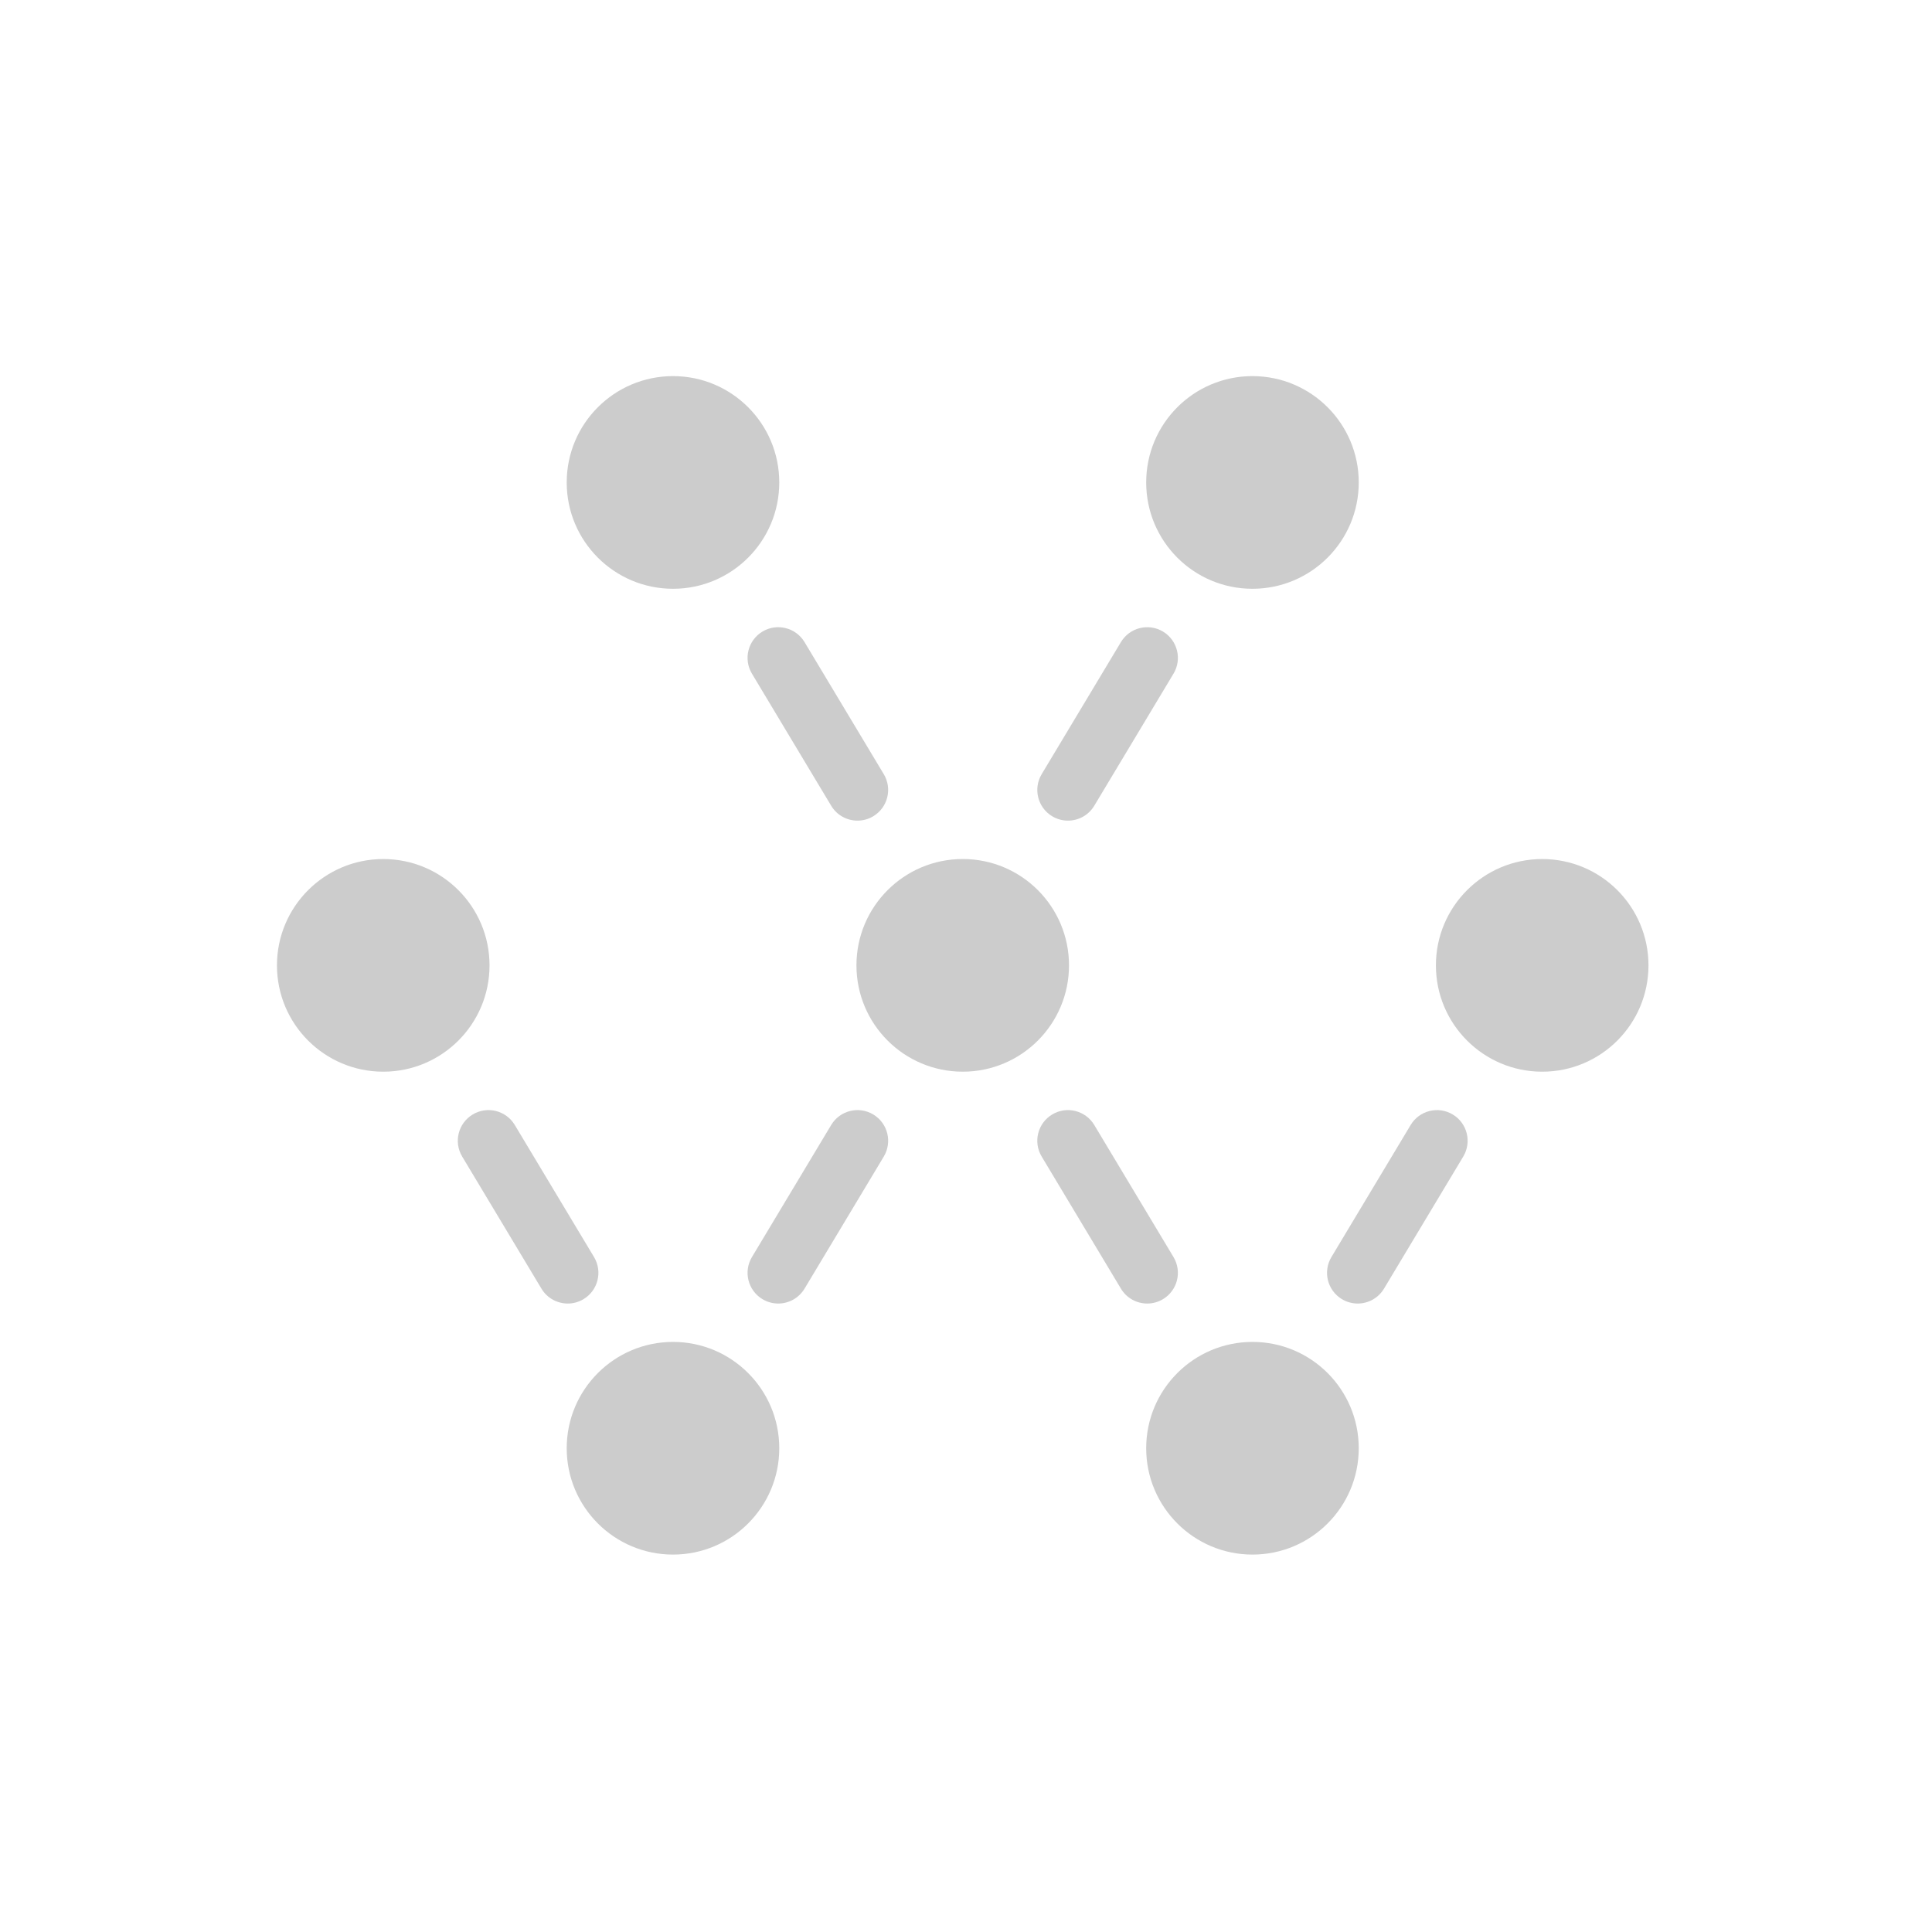
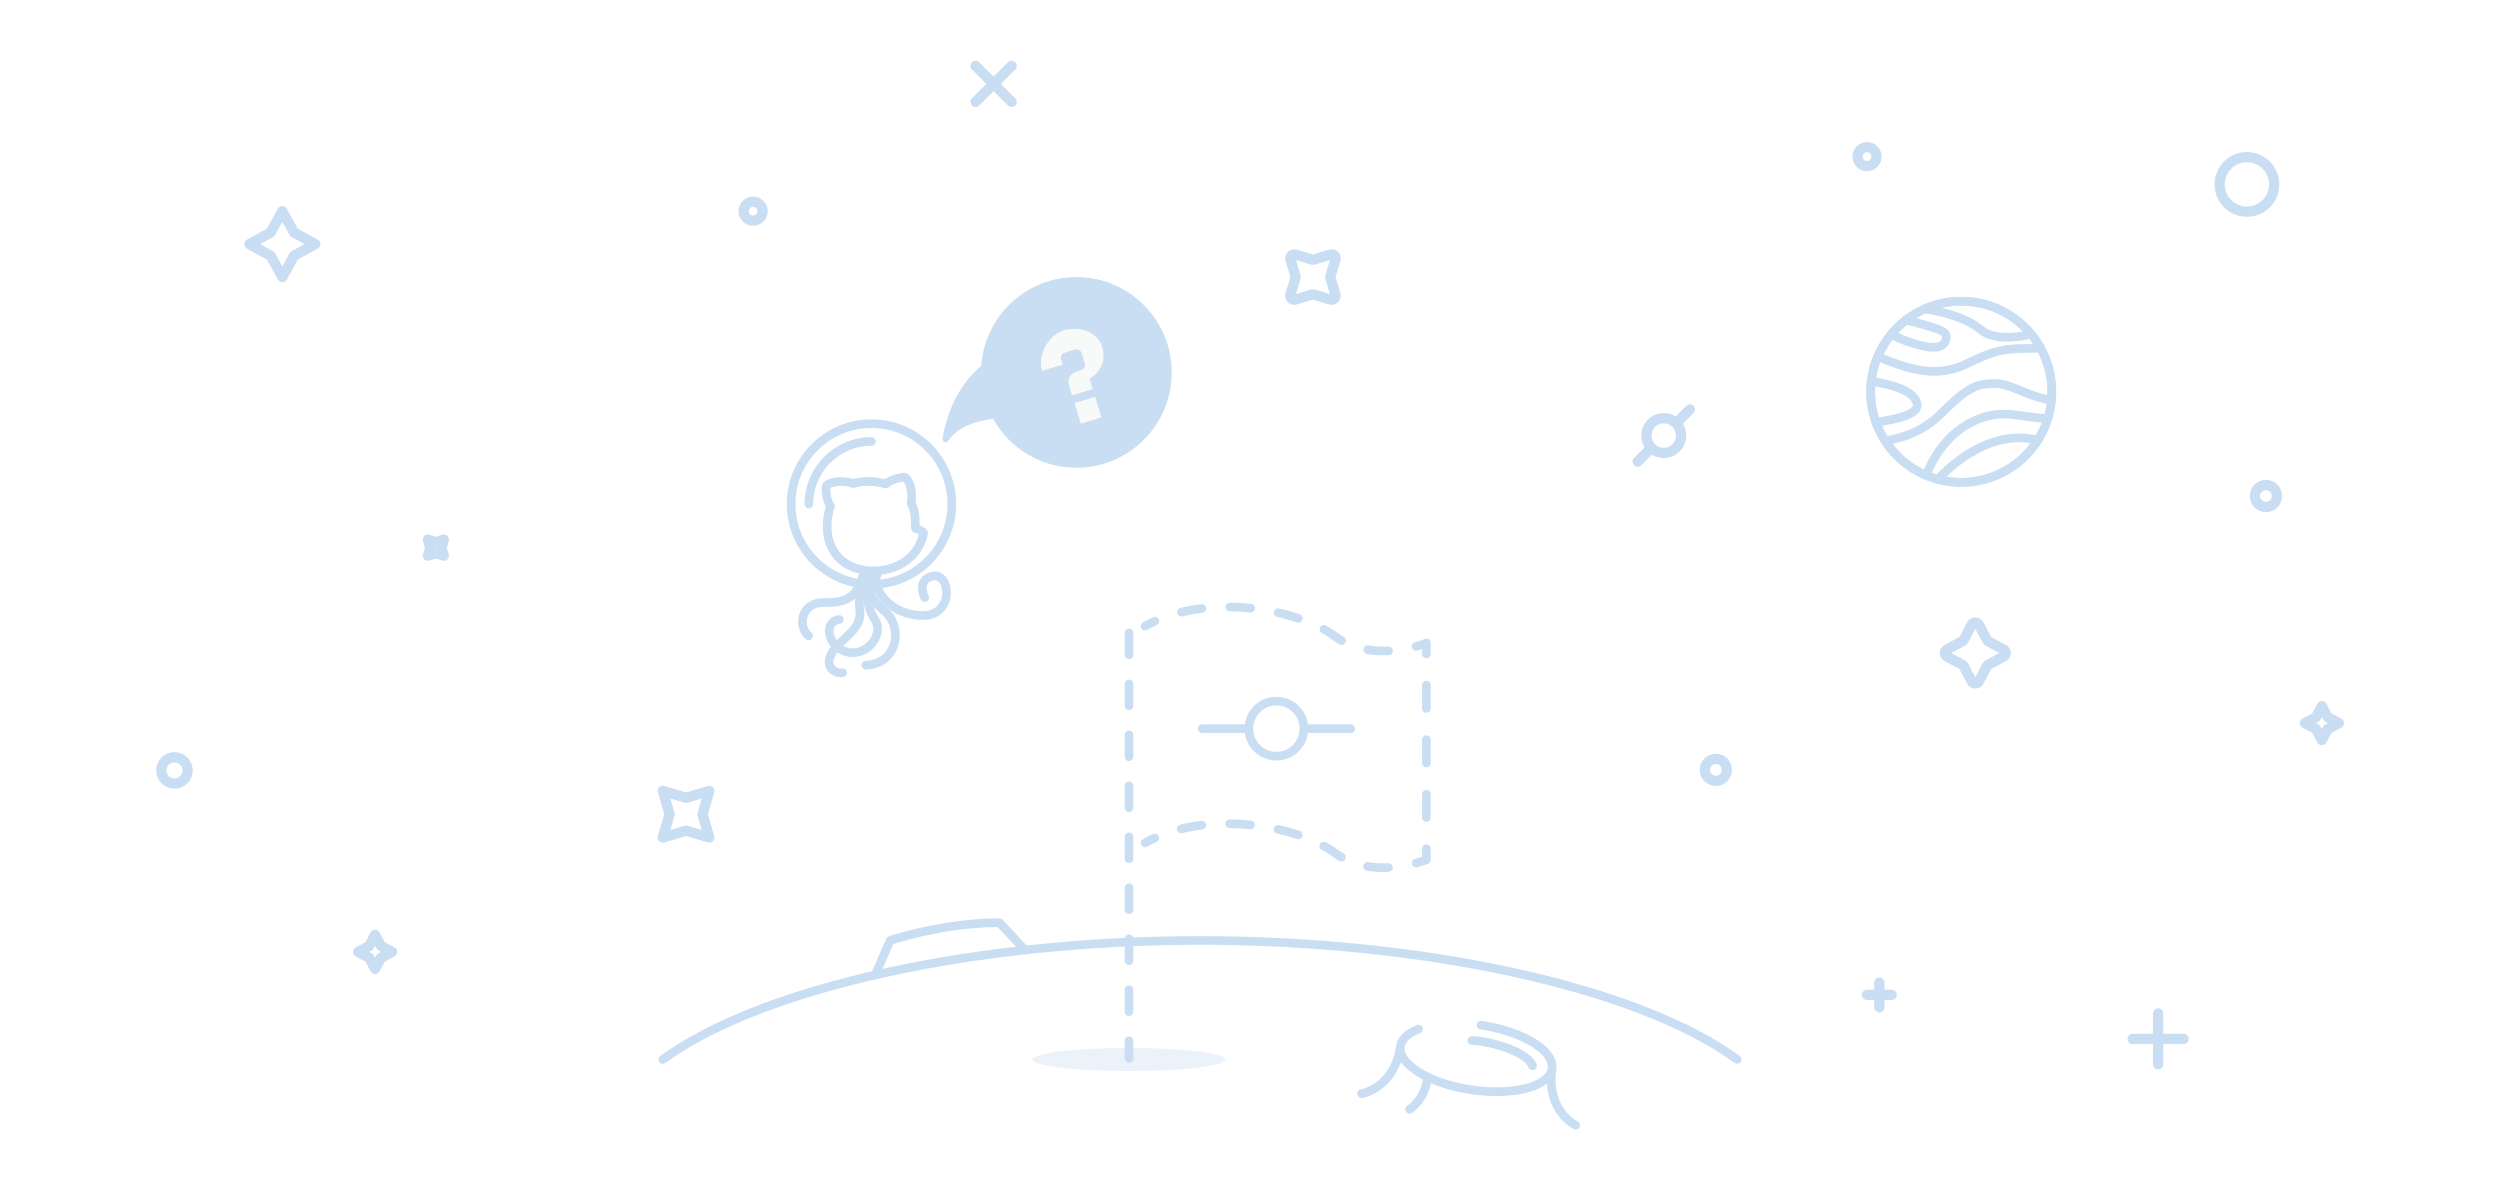
- <svg xmlns="http://www.w3.org/2000/svg" version="1.1" id="Layer_1" x="0px" y="0px" width="283.46px" height="283.46px" viewBox="0 0 283.46 283.46" enable-background="new 0 0 283.46 283.46" xml:space="preserve">
-   <g>
-     <g>
-       <g>
-         <path fill="#CCCCCC" d="M71.823,141.637c0-8.617-6.977-15.6-15.59-15.6c-8.611,0-15.598,6.982-15.598,15.6         s6.986,15.6,15.598,15.6C64.847,157.236,71.823,150.254,71.823,141.637z" />
-       </g>
-     </g>
-     <g>
-       <g>
-         <path fill="#CCCCCC" d="M114.333,212.484c0-8.615-6.977-15.6-15.59-15.6c-8.611,0-15.596,6.984-15.596,15.6         c0,8.617,6.984,15.602,15.596,15.602C107.356,228.086,114.333,221.102,114.333,212.484z" />
-       </g>
-     </g>
-     <g>
-       <g>
-         <path fill="#CCCCCC" d="M199.353,212.484c0-8.615-6.975-15.6-15.588-15.6s-15.598,6.984-15.598,15.6         c0,8.617,6.984,15.602,15.598,15.602S199.353,221.102,199.353,212.484z" />
-       </g>
-     </g>
-     <g>
-       <g>
-         <path fill="#CCCCCC" d="M241.862,141.637c0-8.617-6.977-15.6-15.59-15.6c-8.611,0-15.598,6.982-15.598,15.6         s6.986,15.6,15.598,15.6C234.886,157.236,241.862,150.254,241.862,141.637z" />
-       </g>
-     </g>
-     <g>
-       <g>
-         <g>
-           <path fill="#CCCCCC" d="M114.333,70.783c0-8.615-6.975-15.6-15.588-15.6s-15.598,6.984-15.598,15.6           c0,8.617,6.984,15.602,15.598,15.602S114.333,79.4,114.333,70.783z" />
-         </g>
-       </g>
-       <g>
-         <g>
-           <path fill="#CCCCCC" d="M125.812,120.402c-1.529,0-3.02-0.779-3.863-2.186l-11.627-19.379c-1.278-2.131-0.587-4.895,1.544-6.174           c2.131-1.278,4.896-0.587,6.174,1.544l11.627,19.379c1.278,2.131,0.587,4.895-1.544,6.174           C127.398,120.195,126.6,120.402,125.812,120.402z" />
-         </g>
-       </g>
-     </g>
-     <g>
-       <g>
-         <g>
-           <path fill="#CCCCCC" d="M156.843,141.634c0-8.615-6.975-15.6-15.588-15.6s-15.598,6.984-15.598,15.6           c0,8.617,6.984,15.602,15.598,15.602S156.843,150.251,156.843,141.634z" />
-         </g>
-       </g>
-       <g>
-         <g>
-           <path fill="#CCCCCC" d="M168.321,191.253c-1.528,0-3.019-0.779-3.862-2.186l-11.627-19.379           c-1.279-2.132-0.588-4.896,1.543-6.174c2.13-1.281,4.895-0.588,6.174,1.543l11.627,19.379c1.279,2.132,0.588,4.896-1.543,6.174           C169.908,191.046,169.109,191.253,168.321,191.253z" />
-         </g>
-       </g>
-     </g>
-     <g>
-       <g>
-         <g>
-           <path fill="#CCCCCC" d="M83.301,191.253c-1.529,0-3.02-0.779-3.863-2.186l-11.627-19.379c-1.278-2.132-0.587-4.896,1.544-6.174           c2.131-1.281,4.895-0.587,6.174,1.543l11.627,19.379c1.278,2.132,0.587,4.896-1.544,6.174           C84.887,191.046,84.089,191.253,83.301,191.253z" />
-         </g>
-       </g>
-     </g>
-     <g>
-       <g>
-         <g>
-           <path fill="#CCCCCC" d="M199.197,191.253c-0.788,0-1.586-0.207-2.312-0.643c-2.131-1.278-2.822-4.042-1.543-6.174l11.627-19.379           c1.279-2.131,4.042-2.822,6.174-1.543c2.131,1.278,2.822,4.042,1.543,6.174l-11.627,19.379           C202.216,190.474,200.726,191.253,199.197,191.253z" />
-         </g>
-       </g>
-     </g>
-     <g>
-       <g>
-         <g>
-           <path fill="#CCCCCC" d="M168.167,70.783c0-8.615,6.975-15.6,15.588-15.6s15.598,6.984,15.598,15.6           c0,8.617-6.984,15.602-15.598,15.602S168.167,79.4,168.167,70.783z" />
-         </g>
-       </g>
-       <g>
-         <g>
-           <path fill="#CCCCCC" d="M156.688,120.402c-0.788,0-1.586-0.207-2.312-0.642c-2.131-1.279-2.822-4.043-1.543-6.174l11.627-19.379           c1.279-2.131,4.042-2.821,6.174-1.544c2.131,1.279,2.822,4.043,1.543,6.174l-11.627,19.379           C159.707,119.623,158.217,120.402,156.688,120.402z" />
-         </g>
-       </g>
-     </g>
-     <g>
-       <g>
-         <g>
-           <path fill="#CCCCCC" d="M114.178,191.253c-0.788,0-1.586-0.207-2.311-0.643c-2.131-1.278-2.822-4.042-1.544-6.174l11.627-19.379           c1.278-2.131,4.043-2.823,6.174-1.543c2.131,1.278,2.822,4.042,1.544,6.174l-11.627,19.379           C117.198,190.474,115.707,191.253,114.178,191.253z" />
-         </g>
-       </g>
-     </g>
+ <svg xmlns="http://www.w3.org/2000/svg" width="288" height="138" viewBox="0 0 288 138">
+   <g fill="none" fill-rule="evenodd">
+     <path d="M134.976 42.513c.215 6.062-4.525 11.152-10.588 11.367a10.978 10.978 0 0 1-9.988-5.638c-2.16.273-4.006.987-5.036 2.37-.525.7-.85.215-.763-.267.44-2.418 1.546-5.756 4.44-8.207.38-5.542 4.895-10.013 10.57-10.214 6.06-.215 11.15 4.526 11.366 10.59" fill="#CADEF3" />
+     <path d="M123.147 44.367c-.2-.65.168-1.348.82-1.55l.59-.18a.614.614 0 0 0 .412-.775l-.365-1.184a.613.613 0 0 0-.775-.41l-1.183.364a.612.612 0 0 0-.41.774l.18.593-2.368.726c-.547-1.776.684-4.098 2.46-4.645 1.776-.545 3.916.094 4.463 1.87.78 2.534-1.46 3.688-1.46 3.688l.365 1.185-2.368.73-.364-1.186zm.636 2.072l2.37-.728.727 2.368-2.368.728-.728-2.37z" fill="#F8F9F9" />
+     <path d="M261.987 21.19a3.142 3.142 0 1 1-6.283 0 3.142 3.142 0 0 1 6.283 0zM21.608 88.688a1.51 1.51 0 1 1-3.017 0 1.51 1.51 0 0 1 3.018 0zM227.14 78.482l-.916-1.73a.472.472 0 0 0-.195-.195l-1.73-.915a.47.47 0 0 1 0-.83l1.73-.916a.47.47 0 0 0 .194-.195l.915-1.73a.47.47 0 0 1 .83 0l.915 1.73a.47.47 0 0 0 .195.196l1.73.915a.47.47 0 0 1 0 .832l-1.73.915a.472.472 0 0 0-.195.196l-.915 1.73a.47.47 0 0 1-.83 0zM148.657 33.926l.575-1.87a.452.452 0 0 0 0-.277l-.575-1.872a.47.47 0 0 1 .587-.586l1.87.576a.48.48 0 0 0 .276 0l1.87-.576c.362-.112.7.226.588.586l-.576 1.87a.484.484 0 0 0 0 .278l.576 1.87a.47.47 0 0 1-.587.587l-1.87-.576a.464.464 0 0 0-.276 0l-1.87.576a.47.47 0 0 1-.587-.587zM248.613 116.753v5.86M251.544 119.684h-5.86M116.533 7.593l-4.145 4.145M116.533 11.738l-4.145-4.145M190.25 51.593l-1.59 1.59M194.672 47.17l-1.59 1.59M190.25 51.593a2 2 0 1 0 0-2.832 2.003 2.003 0 0 0 0 2.833zM262.307 57.14a1.268 1.268 0 1 1-2.537-.002 1.268 1.268 0 0 1 2.537 0zM198.938 88.688a1.268 1.268 0 1 1-2.536 0 1.268 1.268 0 0 1 2.536 0zM267.48 85.263l-.677-1.28-1.28-.677 1.28-.678.677-1.28.677 1.28 1.28.678-1.28.677zM43.21 111.615l-.676-1.28-1.28-.677 1.28-.677.677-1.28.678 1.28 1.28.678-1.28.677zM215.08 16.957a1.09 1.09 0 1 0-.002 2.18 1.09 1.09 0 0 0 0-2.18zM86.758 23.24a1.09 1.09 0 1 0 0 2.18 1.09 1.09 0 0 0 0-2.18zM216.5 113.187v2.84M217.918 114.606h-2.84M49.29 64.01l.92-.283.924.284-.284-.922.284-.922-.923.284-.92-.284.283.922zM33.867 26.784l2.452 1.34-2.453 1.342-1.34 2.452-1.342-2.452-2.452-1.34 2.452-1.342 1.34-2.452zM80.93 93.8l.785 2.68-2.68-.785-2.684.786.787-2.68-.786-2.684 2.684.787 2.68-.787z" stroke="#CADEF3" stroke-width="1.186" stroke-linecap="round" stroke-linejoin="round" />
+     <path d="M200.117 122.044c-11.516-8.396-36.27-13.705-61.882-13.703-25.61.003-50.367 5.316-61.885 13.715" stroke="#CADEF3" stroke-linecap="round" stroke-linejoin="round" />
+     <path d="M100.82 112.32l1.725-3.98s6.018-2.046 12.584-2.046l2.963 3.15M163.413 118.556c-1.192.46-1.96 1.14-2.083 1.98-.304 2.057 3.36 4.302 8.185 5.013 4.824.71 8.98-.38 9.284-2.437.3-2.057-3.363-4.302-8.187-5.013M178.8 123.113c-.72 4.867 2.713 6.515 2.713 6.515M161.33 120.536c-.718 4.867-4.48 5.453-4.48 5.453M164.436 124.05c-.14 2.467-2.04 3.756-2.04 3.756M176.543 122.78c-.608-1.677-5.133-2.914-6.988-2.903" stroke="#CADEF3" stroke-linecap="round" stroke-linejoin="round" />
+     <path d="M141.175 122.055c0 .734-4.975 1.33-11.112 1.33-6.137 0-11.112-.596-11.112-1.33 0-.734 4.976-1.33 11.113-1.33s11.112.596 11.112 1.33" fill="#EBF2FA" />
+     <path d="M130.063 72.91v49.023" stroke="#CADEF3" stroke-linecap="round" stroke-linejoin="round" stroke-dasharray="2.517,3.356" />
+     <path d="M131.918 97.1c.364-.206.738-.397 1.12-.57" stroke="#CADEF3" stroke-linecap="round" stroke-linejoin="round" />
+     <path d="M136.075 95.49c6.415-1.56 14.066.093 17.71 2.772 2.55 1.876 5.61 1.867 7.776 1.51" stroke="#CADEF3" stroke-linecap="round" stroke-linejoin="round" stroke-dasharray="2.41,3.214" />
+     <path d="M163.13 99.428c.744-.205 1.192-.392 1.192-.392V97.78" stroke="#CADEF3" stroke-linecap="round" stroke-linejoin="round" />
+     <path d="M164.322 94.187v-17.06" stroke="#CADEF3" stroke-linecap="round" stroke-linejoin="round" stroke-dasharray="2.694,3.592" />
+     <path d="M164.322 75.33v-1.258s-.448.187-1.19.392" stroke="#CADEF3" stroke-linecap="round" stroke-linejoin="round" />
+     <path d="M159.965 74.98c-1.933.092-4.21-.232-6.18-1.683-3.94-2.896-12.566-4.594-19.248-2.325" stroke="#CADEF3" stroke-linecap="round" stroke-linejoin="round" stroke-dasharray="2.41,3.214" />
+     <path d="M133.04 71.564a14.56 14.56 0 0 0-1.122.57M150.212 83.94a3.172 3.172 0 1 1-6.344 0 3.172 3.172 0 0 1 6.344 0zM150.212 83.94h5.386M138.483 83.94h5.385M109.648 58.064c0 5.112-4.144 9.257-9.255 9.257a9.256 9.256 0 0 1 0-18.513 9.256 9.256 0 0 1 9.255 9.257zM93.185 58.064a7.208 7.208 0 0 1 7.208-7.208" stroke="#CADEF3" stroke-linecap="round" stroke-linejoin="round" />
+     <path d="M100.603 65.823c-1.07 1.688-.956 3.752.188 5.558 1.145 1.807-1.077 4.405-3.324 3.698-2.247-.708-2.582-3.507-.782-3.713M101.093 66.06c-.737 1.188.83 4.587 4.896 4.843 4.067.255 3.563-5.05 1.426-4.53-1.894.464-.89 2.467-.89 2.467" stroke="#CADEF3" stroke-linecap="round" stroke-linejoin="round" />
+     <path d="M99.522 65.97c-.64 2.34-1.458 3.52-4.538 3.443-2.84-.07-3.05 2.893-1.837 3.83M100.853 66.115c-1.322.683-2.104 1.972-1.796 4.214.308 2.24-2.4 3.347-3.258 4.942-.856 1.596.403 2.364 1.272 2.22" stroke="#CADEF3" stroke-linecap="round" stroke-linejoin="round" />
+     <path d="M100.902 66.254c-.793.72-1.383 2.2.937 4.092 2.32 1.89 1.54 6.166-2.1 6.282M105.497 60.9l-.092-.214s.23-1.37-.43-2.71c.05-.335.218-1.87-.552-2.86a.4.4 0 0 0-.37-.148c-.447.062-1.45.26-1.99.785-2.205-.62-3.725-.052-3.725-.052s-1.752-.583-2.98.115a.4.4 0 0 0-.2.347c-.004.46.044 1.53.518 2.133 0 0-1.44 3.79 1.19 6.18 2.56 2.322 8.545 1.63 9.532-3.028.048-.227-.675-.495-.9-.548zM225.936 34.7c5.762 0 10.434 4.673 10.434 10.435 0 5.762-4.672 10.434-10.434 10.434-5.763 0-10.435-4.673-10.435-10.435 0-5.762 4.673-10.434 10.436-10.434z" stroke="#CADEF3" stroke-linecap="round" stroke-linejoin="round" />
+     <path d="M225.936 34.7c5.762 0 10.434 4.673 10.434 10.435 0 5.762-4.672 10.434-10.434 10.434-5.763 0-10.435-4.673-10.435-10.435 0-5.762 4.673-10.434 10.436-10.434z" stroke="#CADEF3" stroke-linecap="round" stroke-linejoin="round" />
+     <path d="M216.324 41.067c1.998.877 4.434 1.718 6.415 1.718 4.135 0 5.075-2.538 9.963-2.632.882-.017 1.675-.027 2.383-.034M221.89 54.754c.75-1.92 2.284-4.622 5.268-6.142 3.564-1.816 6.118-.31 8.763-.444" stroke="#CADEF3" stroke-linecap="round" stroke-linejoin="round" />
+     <path d="M217.152 50.77c1.608-.22 4.254-.918 6.433-3.098 3.383-3.383 4.324-3.477 6.392-3.477 1.694 0 4.208 1.766 6.353 1.837M221.722 35.587c2.172.335 4.795 1.016 6.47 2.403 1.307 1.083 3.563 1.01 5.81.526M219.56 36.875c.8.175 1.537.362 2.017.518 1.58.51 2.976.697 2.573 1.82-.513 1.425-2.88.62-4.46.108-.52-.166-1.167-.473-1.8-.828M215.57 43.935c2.086.298 4.99 1 5.29 2.61.205 1.113-2.102 1.738-4.758 2.09M223.24 55.217c1.812-1.924 6.25-5.813 11.515-4.507" stroke="#CADEF3" stroke-linecap="round" stroke-linejoin="round" />
  </g>
</svg>
